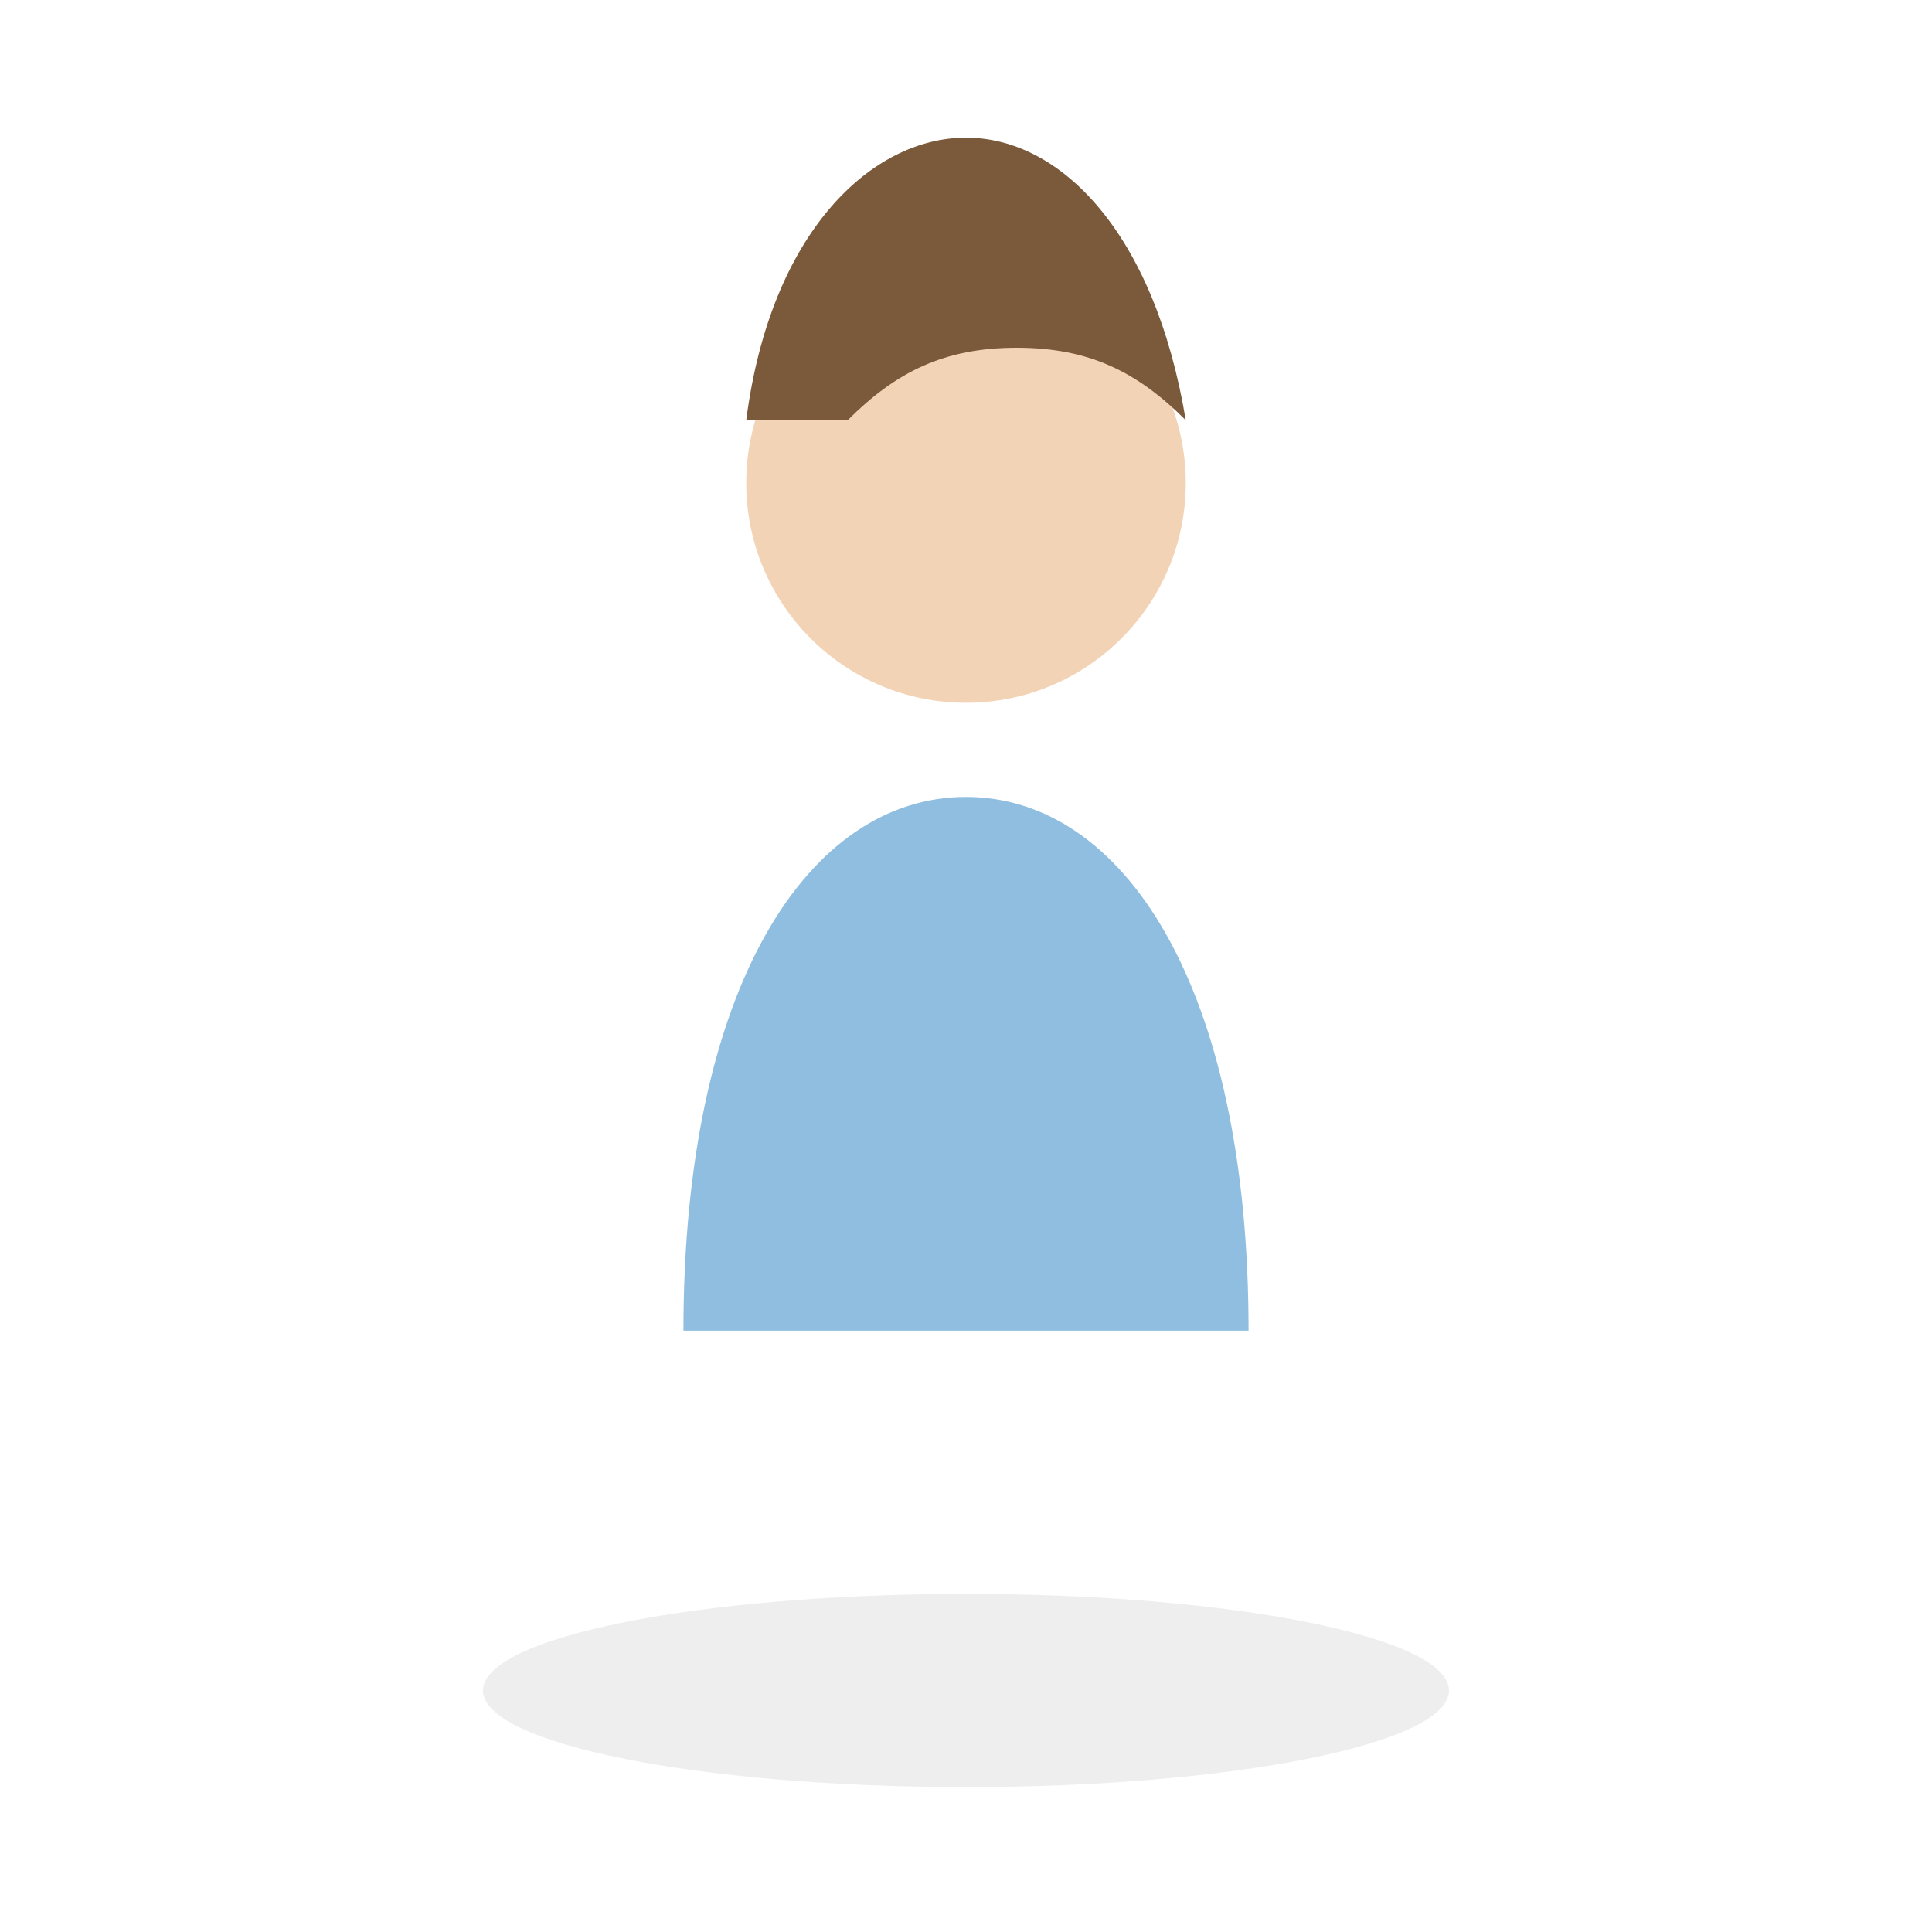
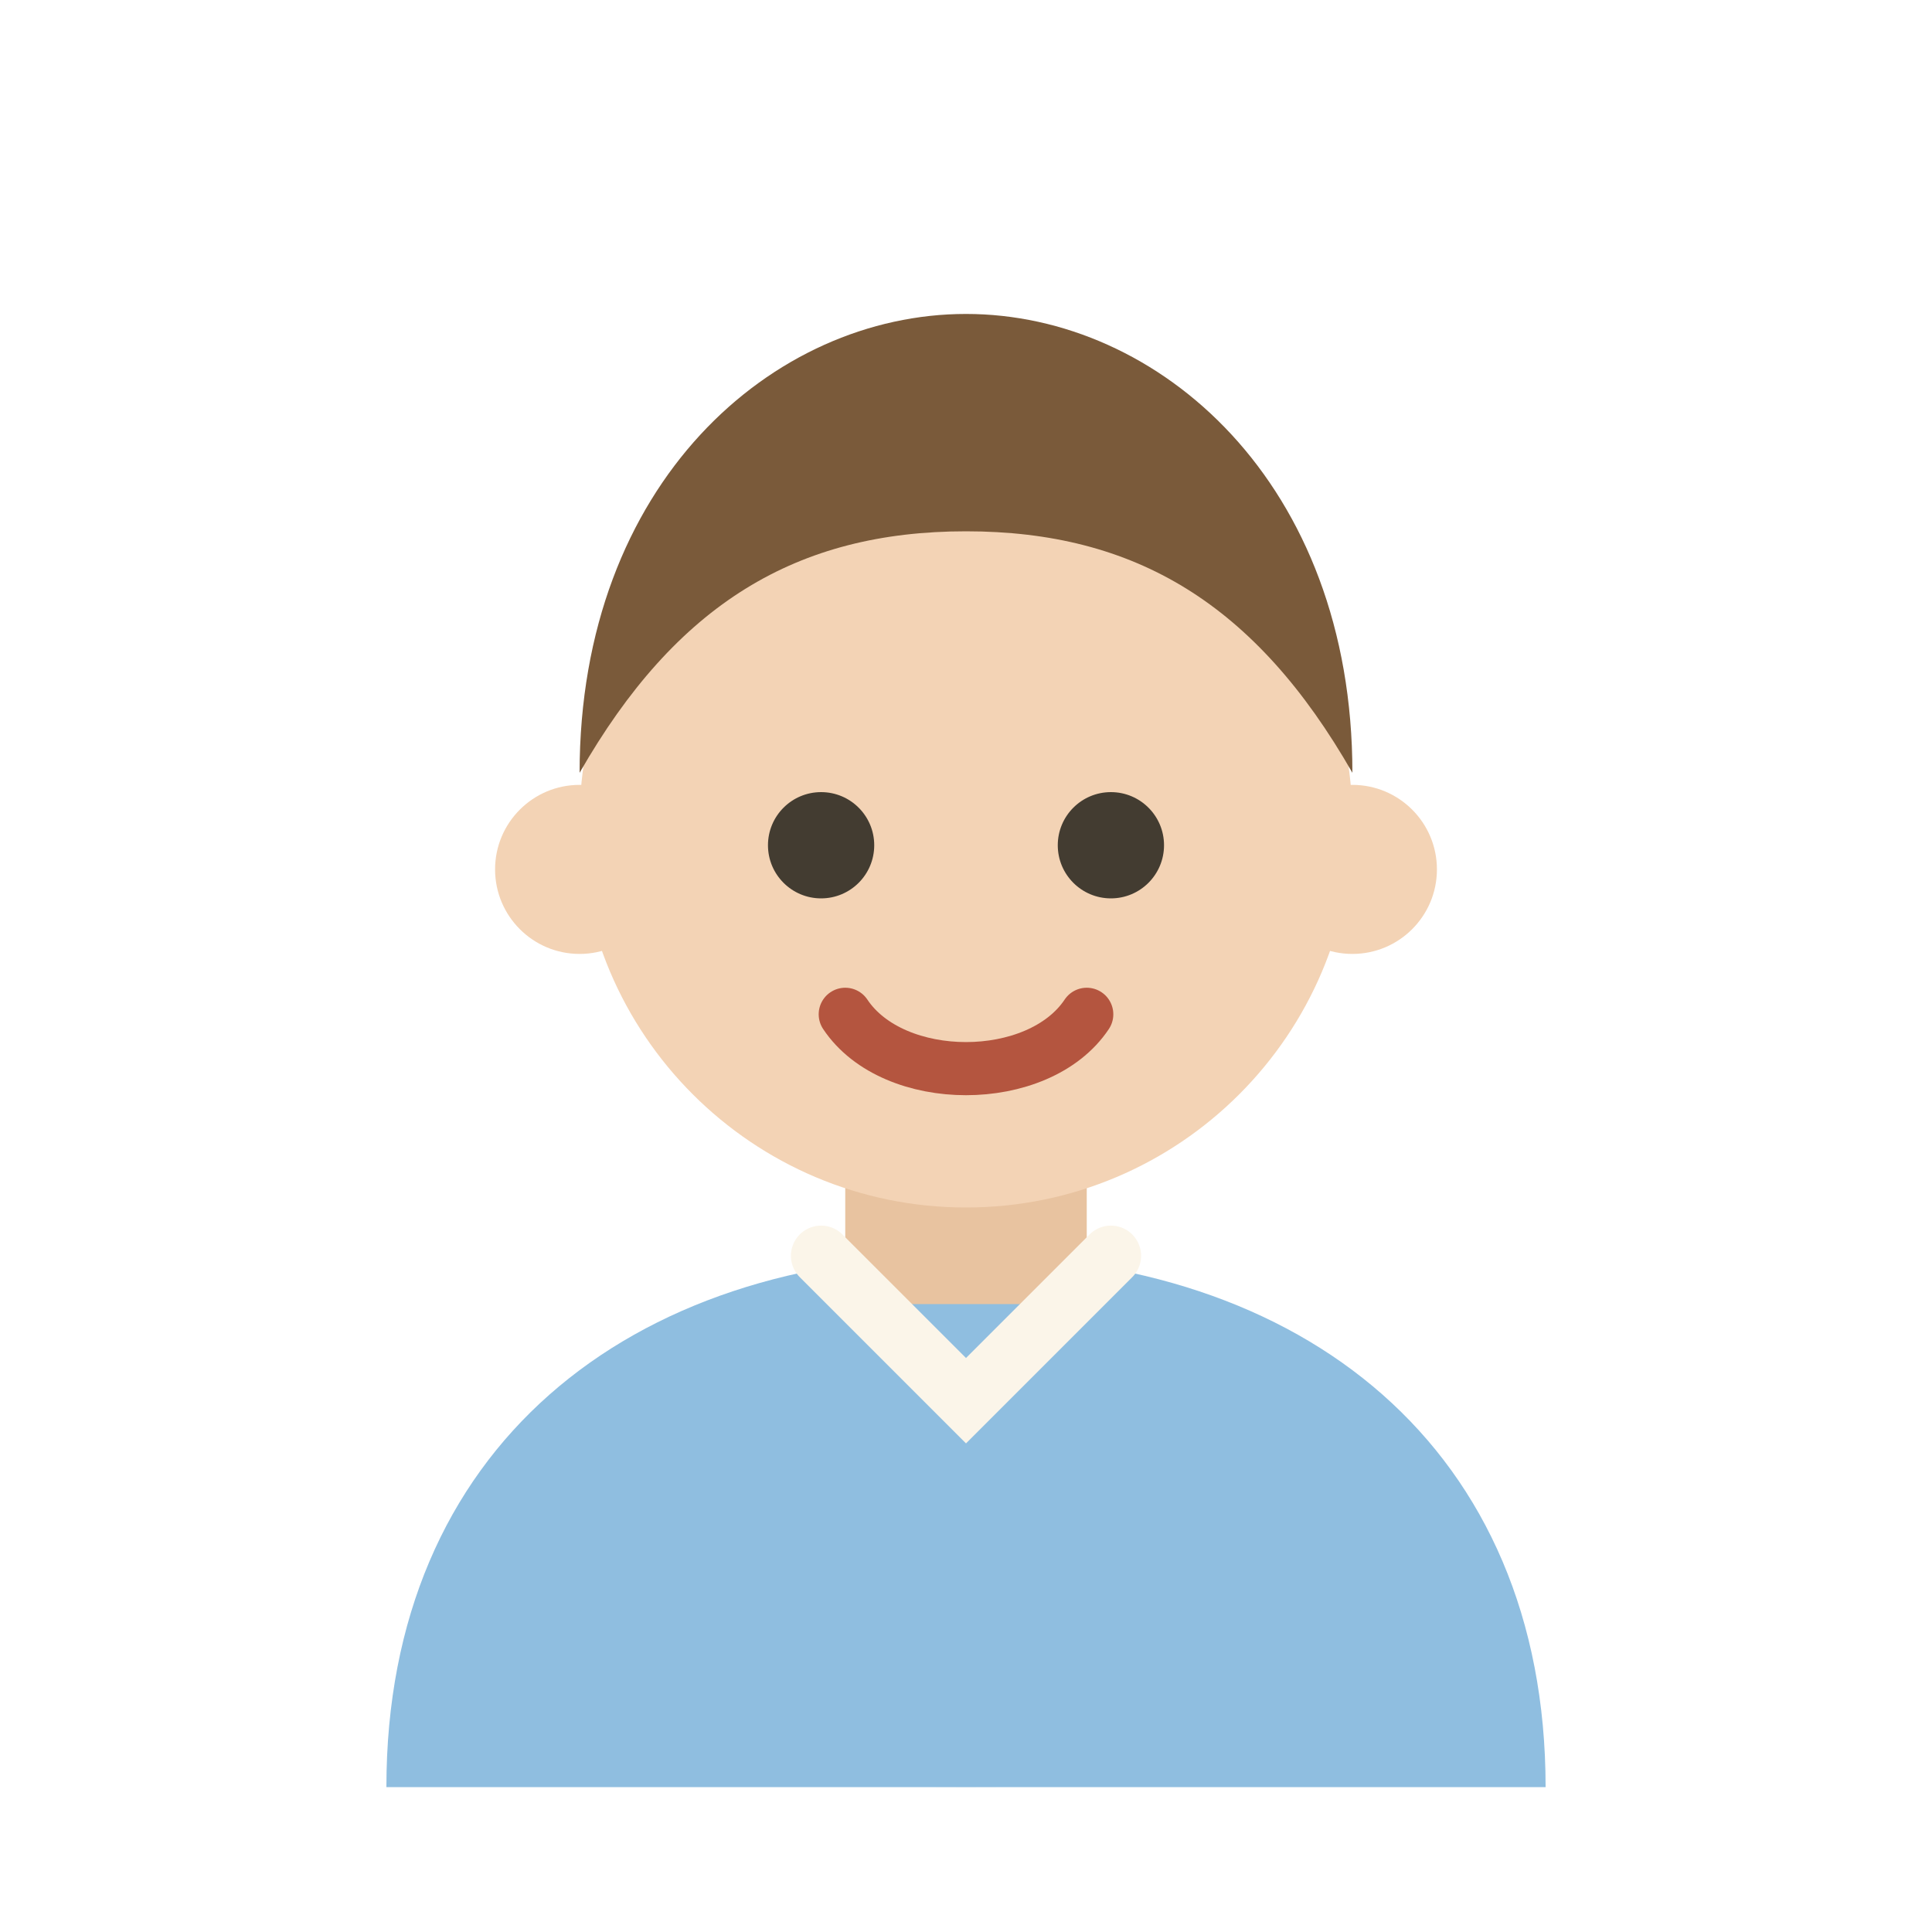
<svg xmlns="http://www.w3.org/2000/svg" viewBox="0 0 80 80" width="80" height="80" role="img" aria-label="남자">
  <ellipse cx="40" cy="70" rx="20" ry="4" fill="#000" opacity=".07" />
-   <circle cx="40" cy="20" r="9.1" fill="#F3D3B5" />
-   <path d="M28.3 55.1c0-14.3 5.2-22.1 11.7-22.1s11.7 7.8 11.7 22.1z" fill="#8FBEE0" />
-   <path d="M30.9 17.4c1-7.8 5.2-11.7 9.1-11.7s7.8 3.9 9.1 11.7c-2-2-4-3-7-3s-5 1-7 3z" fill="#7A5A3A" />
+   <path d="M16.0 74.0c0-14 10-22 24-22s24 8 24 22z" fill="#8FBEE0" />
+   <rect x="35.0" y="44.0" width="10.0" height="10.0" fill="#E8C3A0" />
+   <circle cx="40" cy="34" r="16.0" fill="#F3D3B5" />
+   <circle cx="24.0" cy="36.0" r="3.5" fill="#F3D3B5" />
+   <circle cx="56.0" cy="36.0" r="3.5" fill="#F3D3B5" />
+   <path d="M24.0 32.0c0-12 8-19 16-19s16 7 16 19c-4-7-9-10-16-10s-12 3-16 10z" fill="#7A5A3A" />
+   <circle cx="34.0" cy="35.0" r="2.2" fill="#433C31" />
+   <circle cx="46.0" cy="35.0" r="2.2" fill="#433C31" />
+   <path d="M35.0 42.0c2 3 8 3 10 0" stroke="#B4553F" stroke-width="2.2" stroke-linecap="round" fill="none" />
+   <path d="M34.0 52.0l6 6 6-6" stroke="#FBF5E9" stroke-width="2.5" fill="none" stroke-linecap="round" />
</svg>
